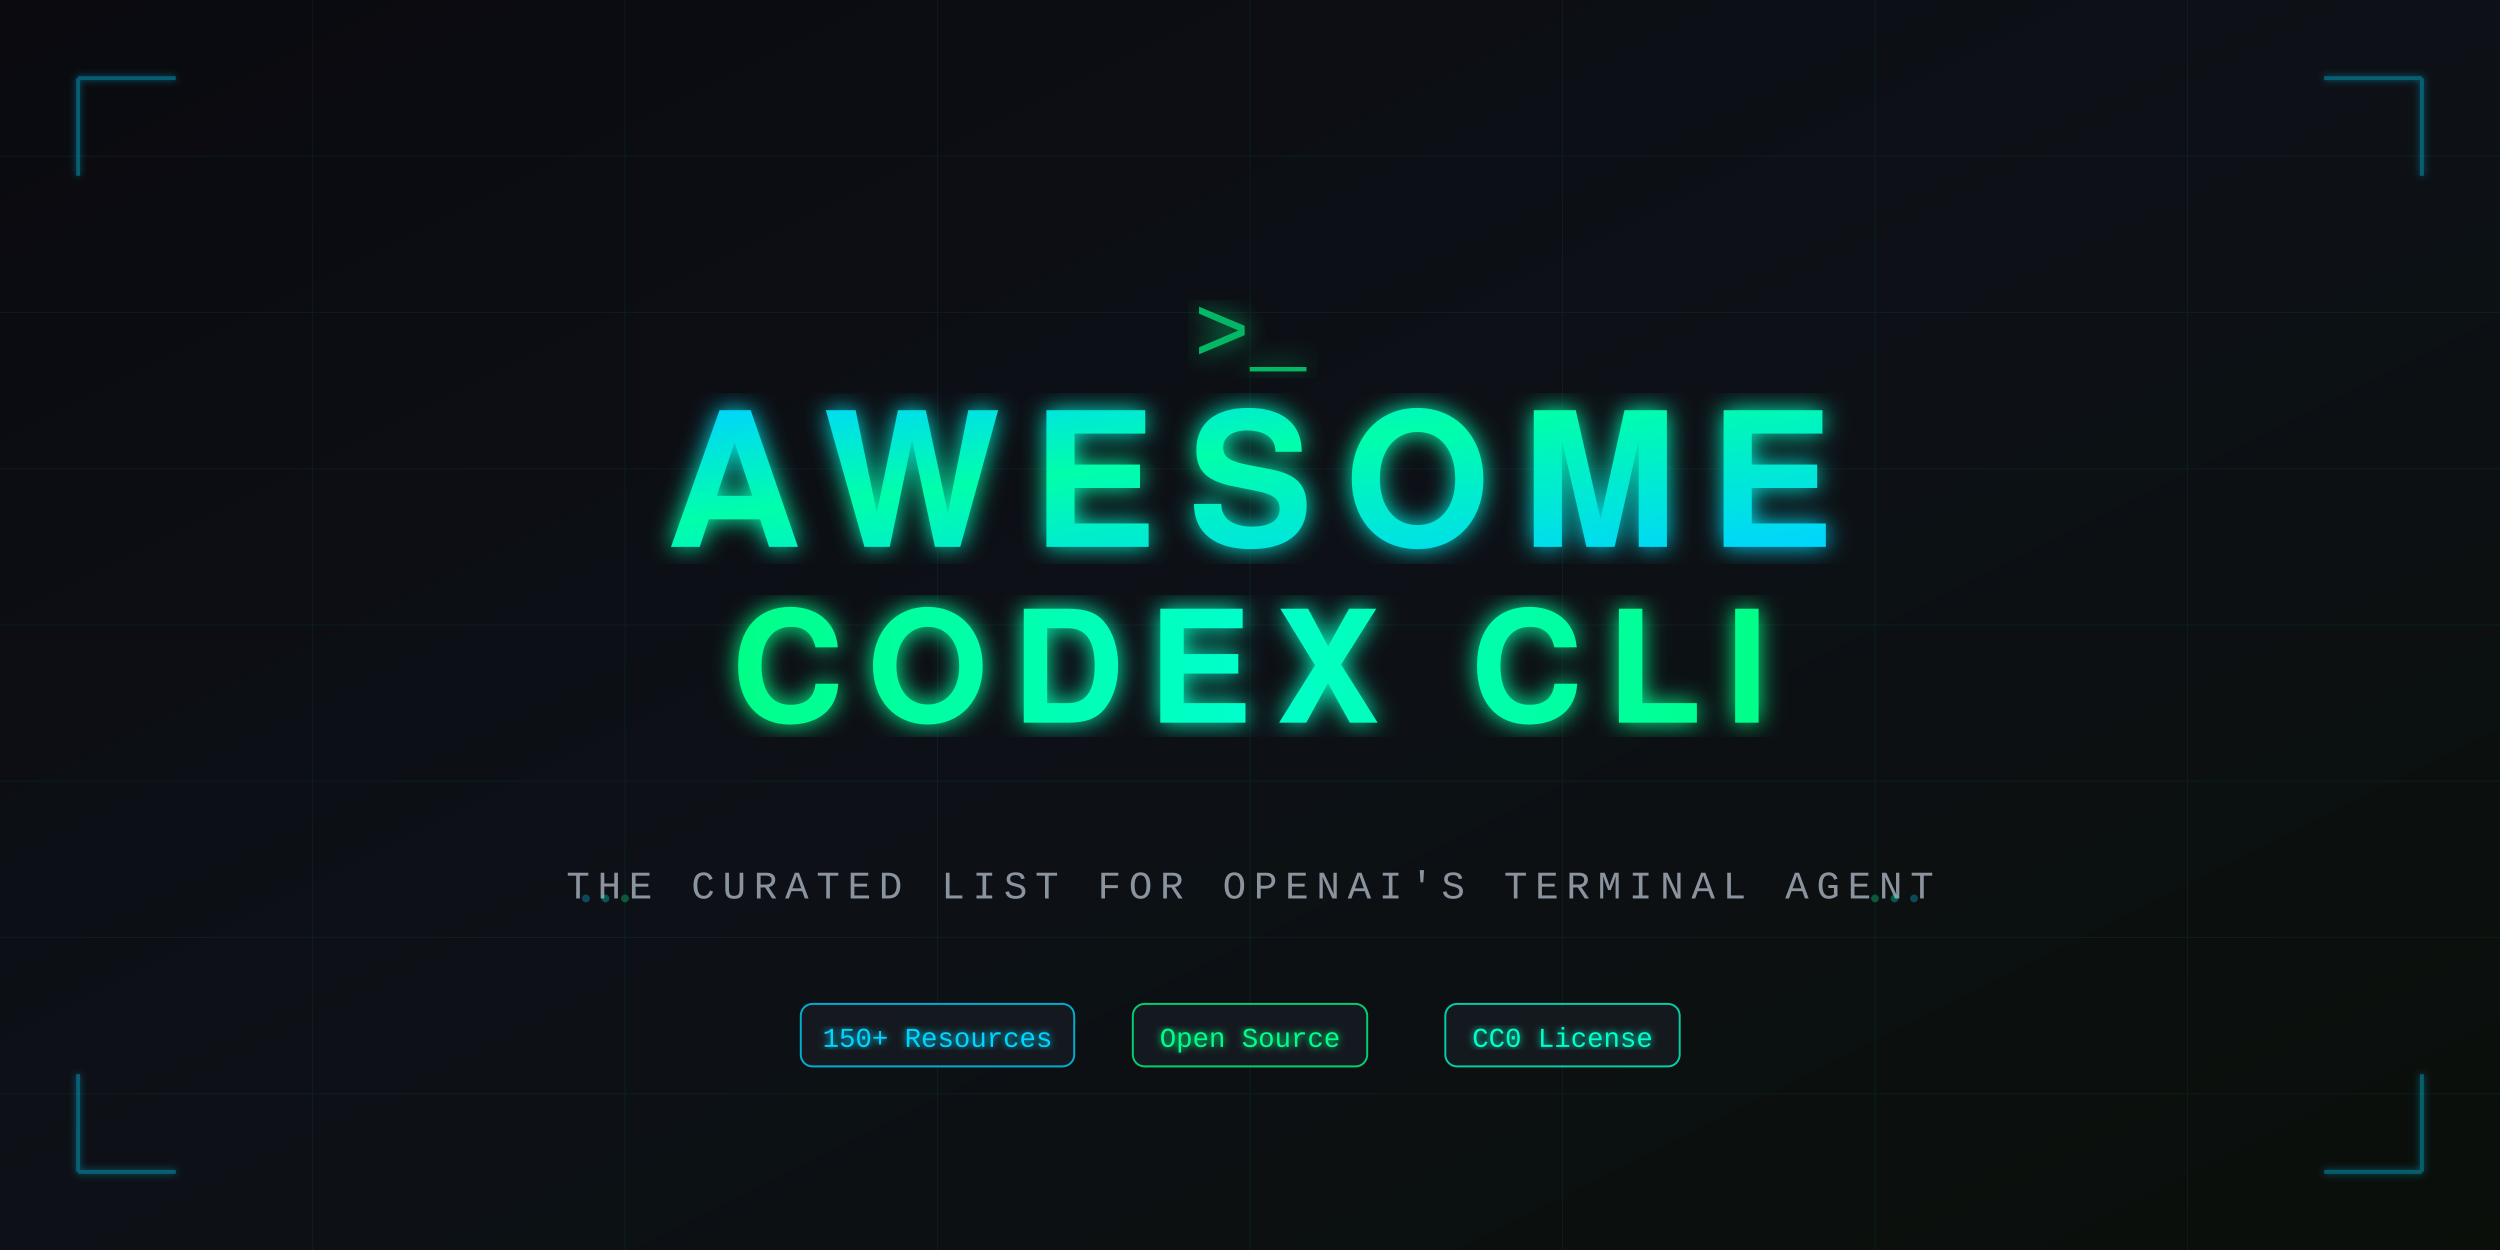
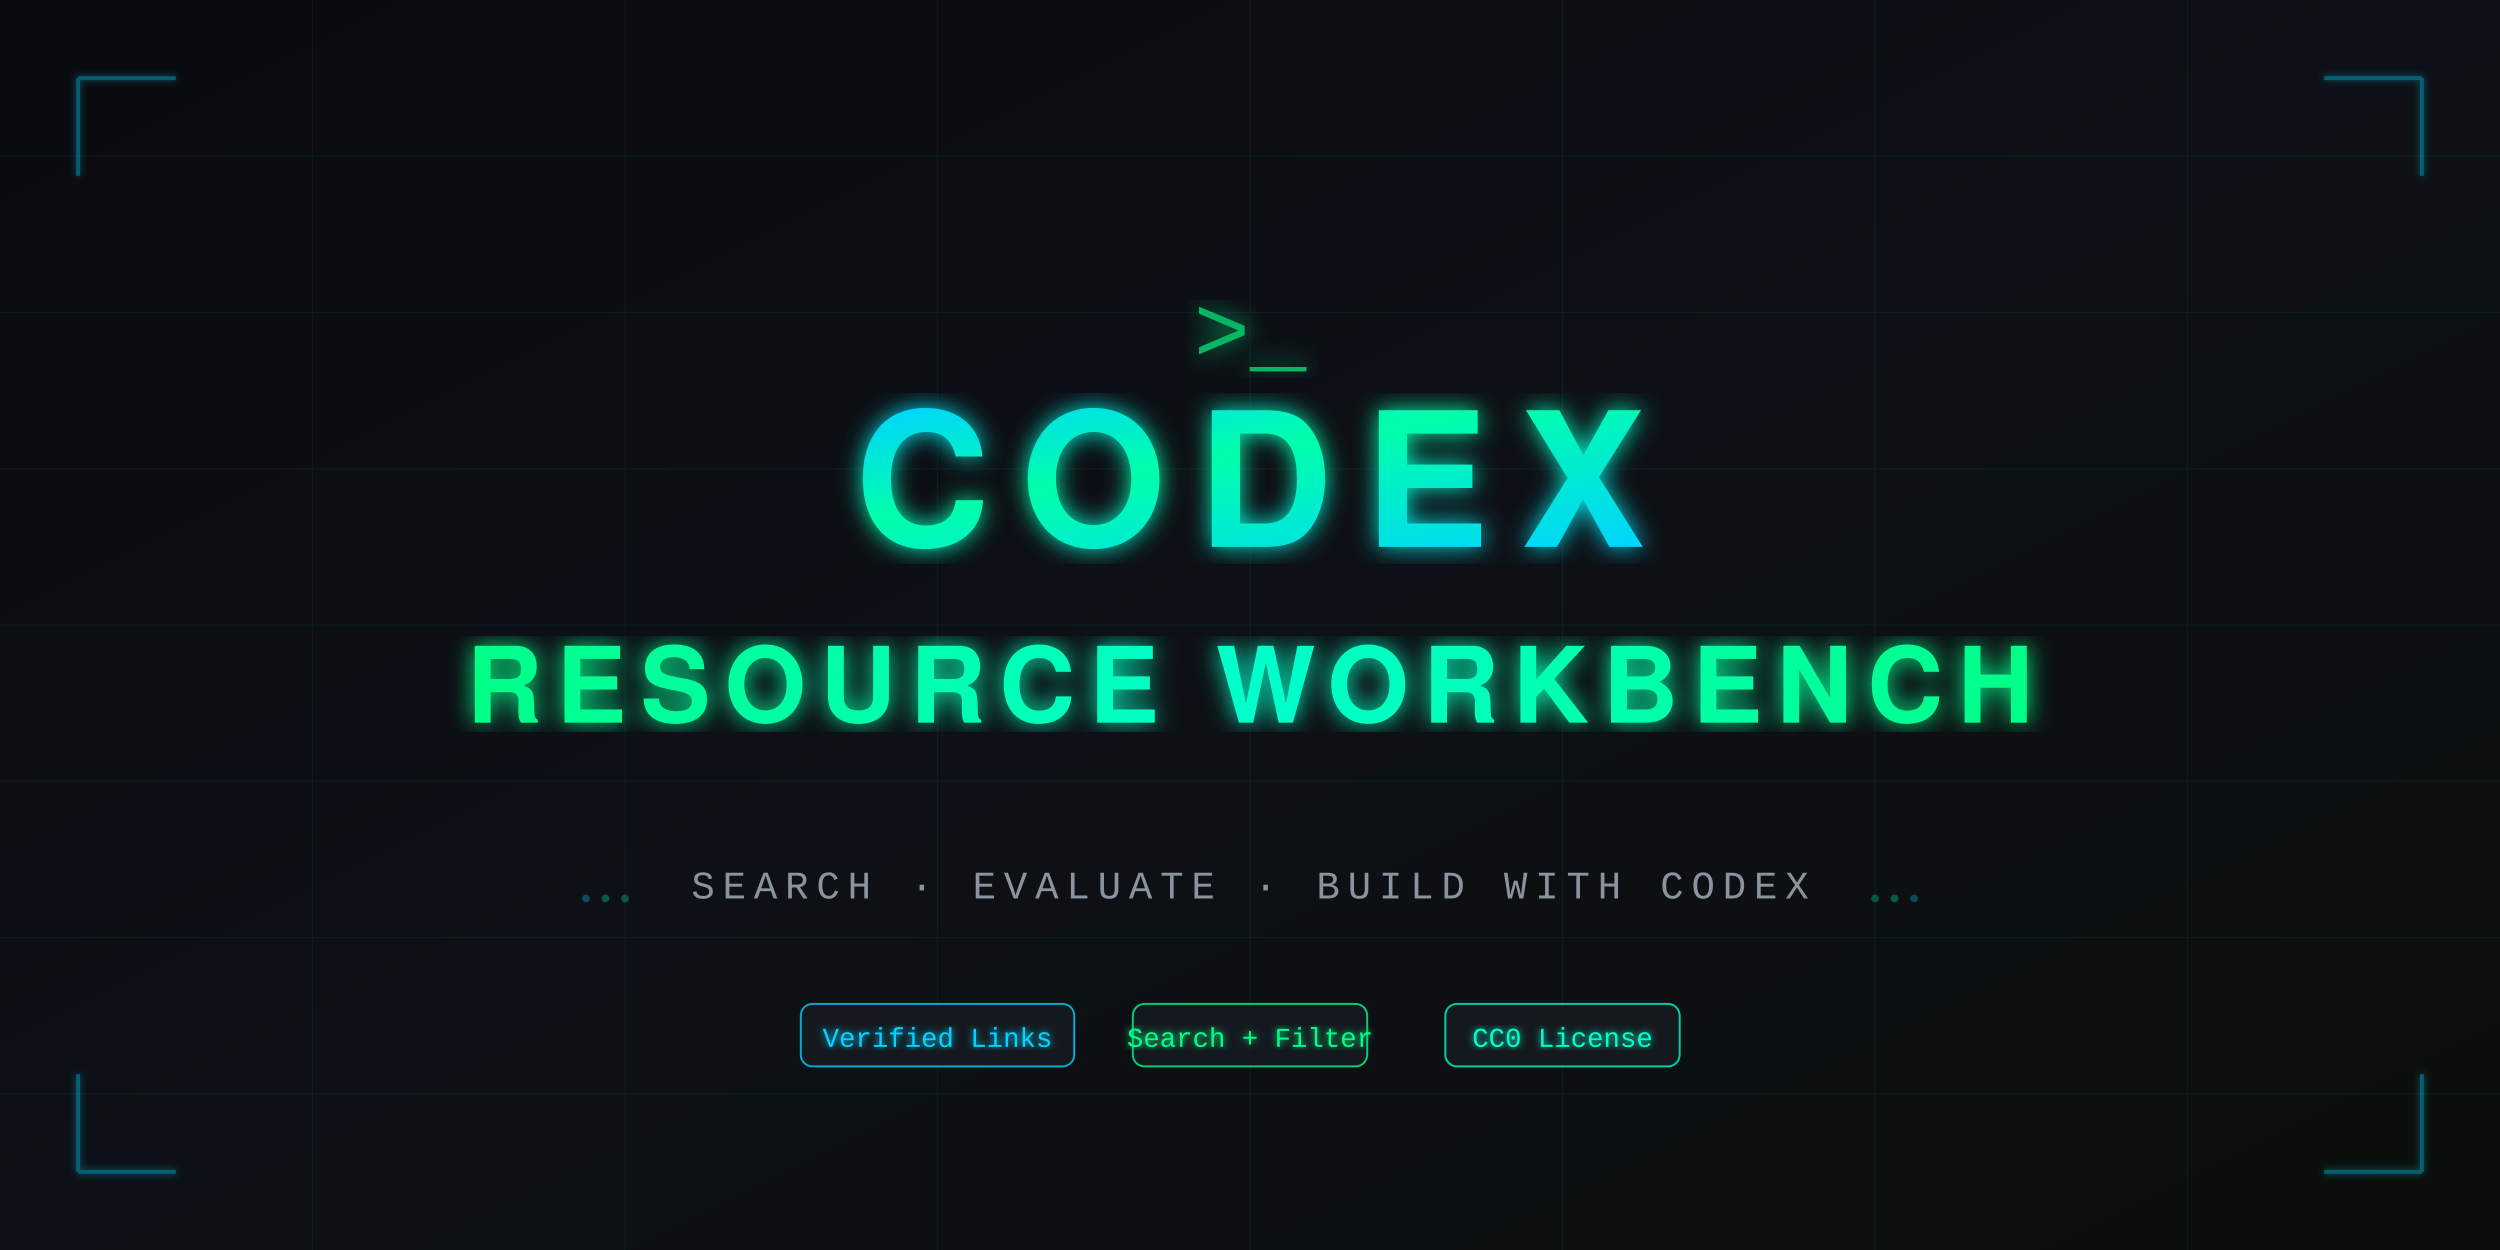
<svg xmlns="http://www.w3.org/2000/svg" viewBox="0 0 1280 640" width="1280" height="640">
  <defs>
    <linearGradient id="bg" x1="0%" y1="0%" x2="100%" y2="100%">
      <stop offset="0%" stop-color="#0a0a0f" />
      <stop offset="50%" stop-color="#0d1117" />
      <stop offset="100%" stop-color="#0a0f0a" />
    </linearGradient>
    <linearGradient id="cyan-glow" x1="0%" y1="0%" x2="100%" y2="0%">
      <stop offset="0%" stop-color="#00d4ff" />
      <stop offset="50%" stop-color="#00ffcc" />
      <stop offset="100%" stop-color="#00d4ff" />
    </linearGradient>
    <linearGradient id="green-glow" x1="0%" y1="0%" x2="100%" y2="0%">
      <stop offset="0%" stop-color="#00ff88" />
      <stop offset="50%" stop-color="#00ffcc" />
      <stop offset="100%" stop-color="#00ff88" />
    </linearGradient>
    <linearGradient id="title-grad" x1="0%" y1="0%" x2="100%" y2="100%">
      <stop offset="0%" stop-color="#00d4ff" />
      <stop offset="40%" stop-color="#00ffaa" />
      <stop offset="100%" stop-color="#00d4ff" />
    </linearGradient>
    <filter id="glow-sm">
      <feGaussianBlur stdDeviation="2" result="blur" />
      <feMerge>
        <feMergeNode in="blur" />
        <feMergeNode in="SourceGraphic" />
      </feMerge>
    </filter>
    <filter id="glow-lg">
      <feGaussianBlur stdDeviation="6" result="blur" />
      <feMerge>
        <feMergeNode in="blur" />
        <feMergeNode in="SourceGraphic" />
      </feMerge>
    </filter>
    <filter id="glow-xl">
      <feGaussianBlur stdDeviation="12" result="blur" />
      <feMerge>
        <feMergeNode in="blur" />
        <feMergeNode in="SourceGraphic" />
      </feMerge>
    </filter>
  </defs>
  <rect width="1280" height="640" fill="url(#bg)" />
  <g opacity="0.06" stroke="#00ffcc">
    <line x1="0" y1="80" x2="1280" y2="80" stroke-width="0.5" />
    <line x1="0" y1="160" x2="1280" y2="160" stroke-width="0.5" />
    <line x1="0" y1="240" x2="1280" y2="240" stroke-width="0.5" />
    <line x1="0" y1="320" x2="1280" y2="320" stroke-width="0.5" />
    <line x1="0" y1="400" x2="1280" y2="400" stroke-width="0.5" />
    <line x1="0" y1="480" x2="1280" y2="480" stroke-width="0.5" />
    <line x1="0" y1="560" x2="1280" y2="560" stroke-width="0.5" />
    <line x1="160" y1="0" x2="160" y2="640" stroke-width="0.5" />
    <line x1="320" y1="0" x2="320" y2="640" stroke-width="0.5" />
    <line x1="480" y1="0" x2="480" y2="640" stroke-width="0.5" />
    <line x1="640" y1="0" x2="640" y2="640" stroke-width="0.5" />
    <line x1="800" y1="0" x2="800" y2="640" stroke-width="0.5" />
    <line x1="960" y1="0" x2="960" y2="640" stroke-width="0.5" />
    <line x1="1120" y1="0" x2="1120" y2="640" stroke-width="0.5" />
  </g>
  <g filter="url(#glow-sm)" opacity="0.4">
    <line x1="40" y1="40" x2="40" y2="90" stroke="#00d4ff" stroke-width="2" />
    <line x1="40" y1="40" x2="90" y2="40" stroke="#00d4ff" stroke-width="2" />
  </g>
  <g filter="url(#glow-sm)" opacity="0.4">
    <line x1="1240" y1="40" x2="1240" y2="90" stroke="#00d4ff" stroke-width="2" />
    <line x1="1240" y1="40" x2="1190" y2="40" stroke="#00d4ff" stroke-width="2" />
  </g>
  <g filter="url(#glow-sm)" opacity="0.4">
    <line x1="40" y1="600" x2="40" y2="550" stroke="#00d4ff" stroke-width="2" />
    <line x1="40" y1="600" x2="90" y2="600" stroke="#00d4ff" stroke-width="2" />
  </g>
  <g filter="url(#glow-sm)" opacity="0.4">
    <line x1="1240" y1="600" x2="1240" y2="550" stroke="#00d4ff" stroke-width="2" />
    <line x1="1240" y1="600" x2="1190" y2="600" stroke="#00d4ff" stroke-width="2" />
  </g>
  <text x="640" y="185" text-anchor="middle" font-family="'Courier New', monospace" font-size="48" fill="#00ff88" filter="url(#glow-lg)" opacity="0.7">&gt;_</text>
-   <text x="640" y="280" text-anchor="middle" font-family="'Arial Black', 'Helvetica Neue', sans-serif" font-size="96" font-weight="900" fill="url(#title-grad)" filter="url(#glow-lg)" letter-spacing="16">AWESOME</text>
-   <text x="640" y="370" text-anchor="middle" font-family="'Arial Black', 'Helvetica Neue', sans-serif" font-size="80" font-weight="900" fill="url(#green-glow)" filter="url(#glow-lg)" letter-spacing="12">CODEX CLI</text>
+   <text x="640" y="280" text-anchor="middle" font-family="'Arial Black', 'Helvetica Neue', sans-serif" font-size="96" font-weight="900" fill="url(#title-grad)" filter="url(#glow-lg)" letter-spacing="16">CODEX</text>
+   <text x="640" y="370" text-anchor="middle" font-family="'Arial Black', 'Helvetica Neue', sans-serif" font-size="54" font-weight="900" fill="url(#green-glow)" filter="url(#glow-lg)" letter-spacing="7">RESOURCE WORKBENCH</text>
  <line x1="340" y1="410" x2="940" y2="410" stroke="url(#cyan-glow)" stroke-width="1.5" filter="url(#glow-sm)" opacity="0.5" />
-   <text x="640" y="460" text-anchor="middle" font-family="'Courier New', monospace" font-size="20" fill="#8b949e" letter-spacing="4">THE CURATED LIST FOR OPENAI'S TERMINAL AGENT</text>
+   <text x="640" y="460" text-anchor="middle" font-family="'Courier New', monospace" font-size="20" fill="#8b949e" letter-spacing="4">SEARCH · EVALUATE · BUILD WITH CODEX</text>
  <g opacity="0.3">
    <circle cx="300" cy="460" r="2" fill="#00d4ff" />
    <circle cx="310" cy="460" r="2" fill="#00ffcc" />
    <circle cx="320" cy="460" r="2" fill="#00ff88" />
  </g>
  <g opacity="0.3">
    <circle cx="960" cy="460" r="2" fill="#00ff88" />
    <circle cx="970" cy="460" r="2" fill="#00ffcc" />
    <circle cx="980" cy="460" r="2" fill="#00d4ff" />
  </g>
  <g transform="translate(640, 530)">
    <g transform="translate(-160, 0)">
      <rect x="-70" y="-16" width="140" height="32" rx="6" fill="#161b22" stroke="#00d4ff" stroke-width="1" opacity="0.8" />
-       <text x="0" y="6" text-anchor="middle" font-family="'Courier New', monospace" font-size="14" fill="#00d4ff" filter="url(#glow-sm)">150+ Resources</text>
+       <text x="0" y="6" text-anchor="middle" font-family="'Courier New', monospace" font-size="14" fill="#00d4ff" filter="url(#glow-sm)">Verified Links</text>
    </g>
    <g transform="translate(0, 0)">
      <rect x="-60" y="-16" width="120" height="32" rx="6" fill="#161b22" stroke="#00ff88" stroke-width="1" opacity="0.8" />
-       <text x="0" y="6" text-anchor="middle" font-family="'Courier New', monospace" font-size="14" fill="#00ff88" filter="url(#glow-sm)">Open Source</text>
+       <text x="0" y="6" text-anchor="middle" font-family="'Courier New', monospace" font-size="14" fill="#00ff88" filter="url(#glow-sm)">Search + Filter</text>
    </g>
    <g transform="translate(160, 0)">
      <rect x="-60" y="-16" width="120" height="32" rx="6" fill="#161b22" stroke="#00ffcc" stroke-width="1" opacity="0.8" />
      <text x="0" y="6" text-anchor="middle" font-family="'Courier New', monospace" font-size="14" fill="#00ffcc" filter="url(#glow-sm)">CC0 License</text>
    </g>
  </g>
</svg>
